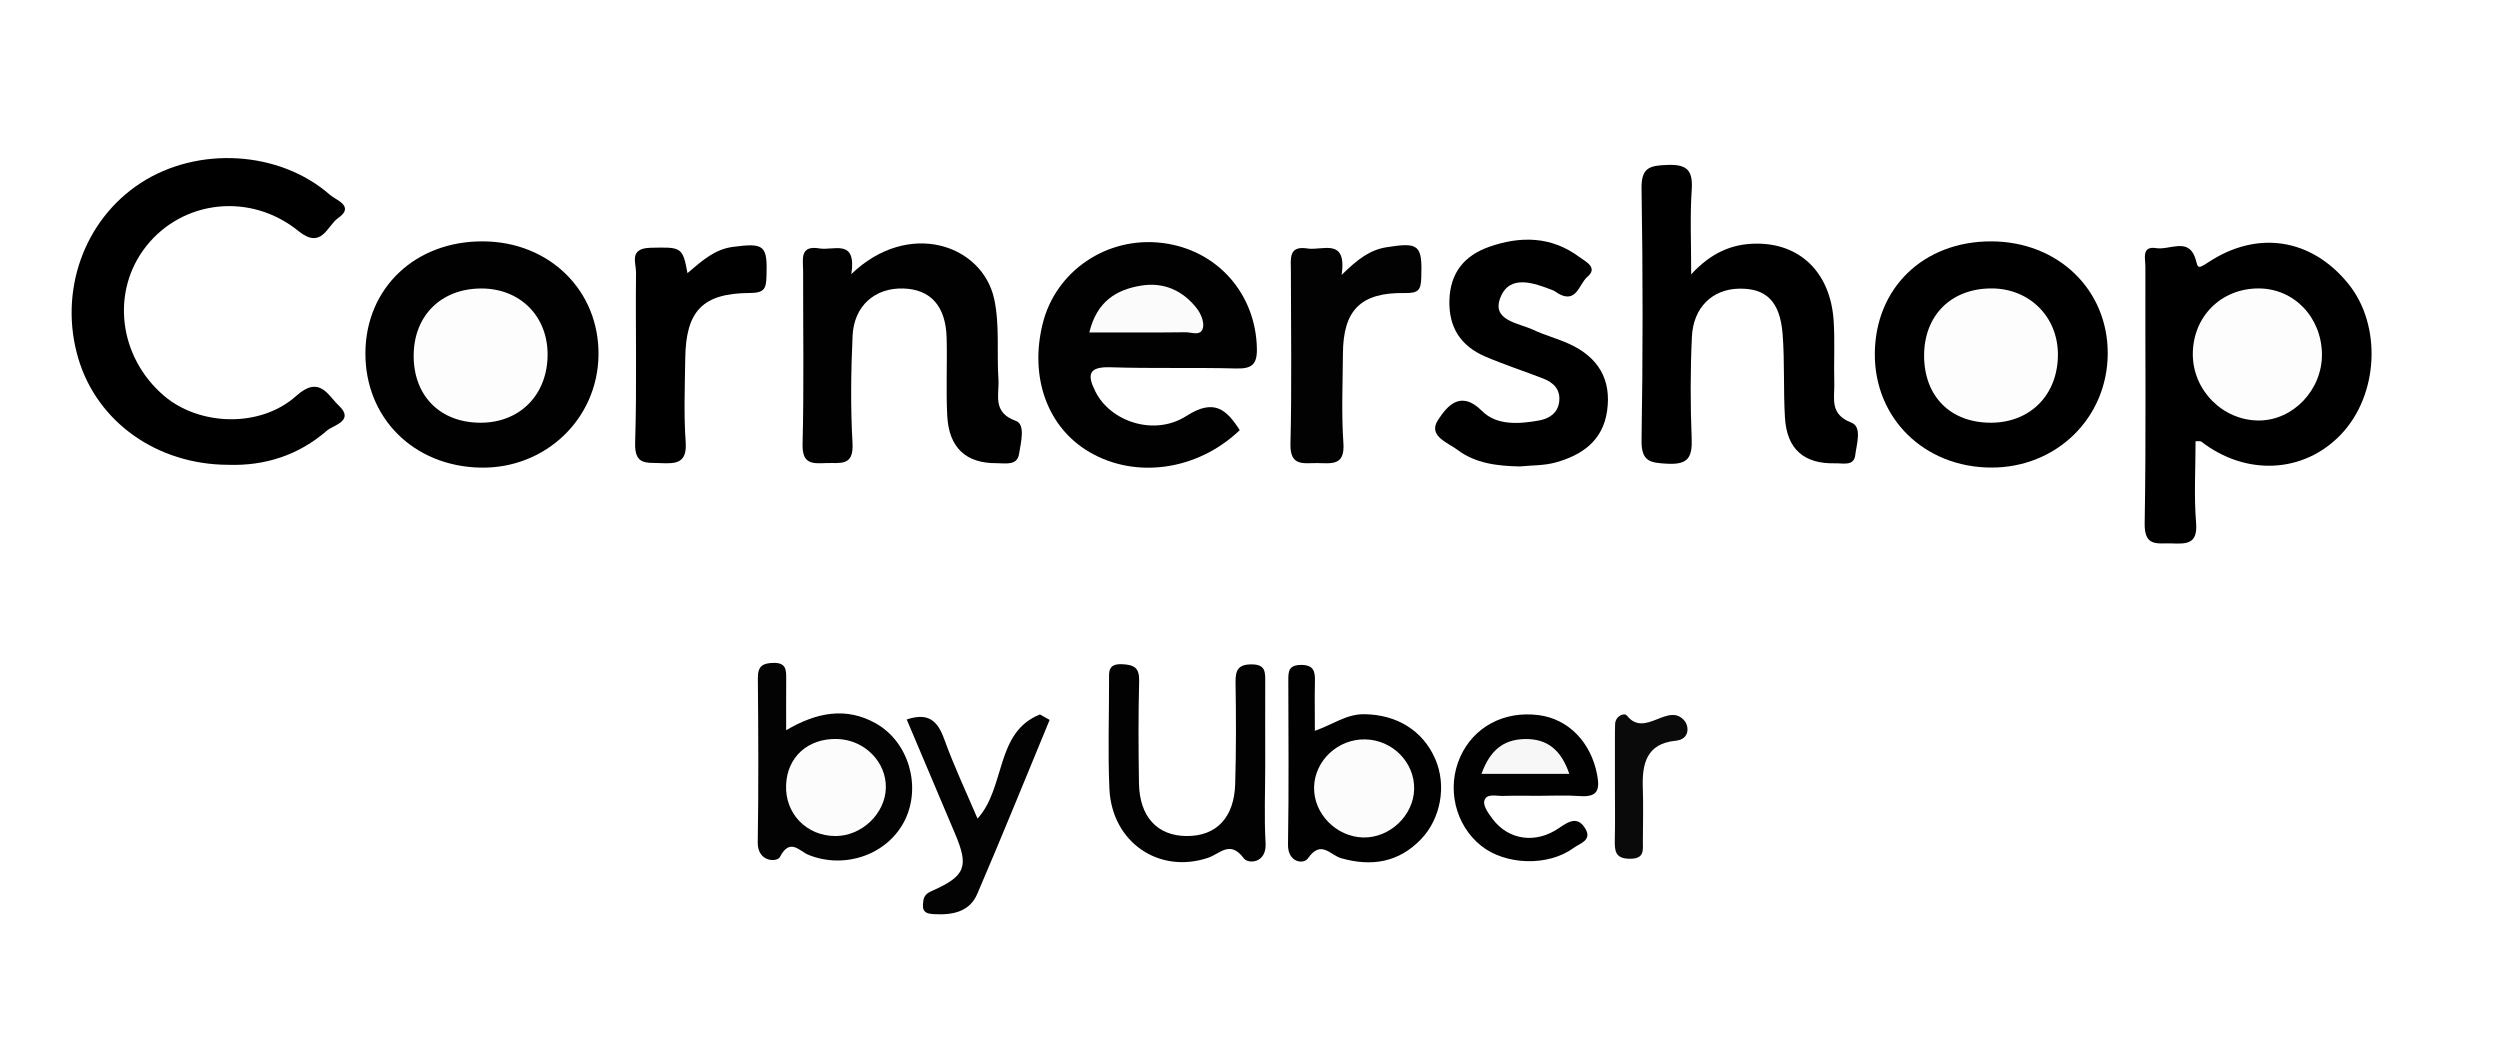
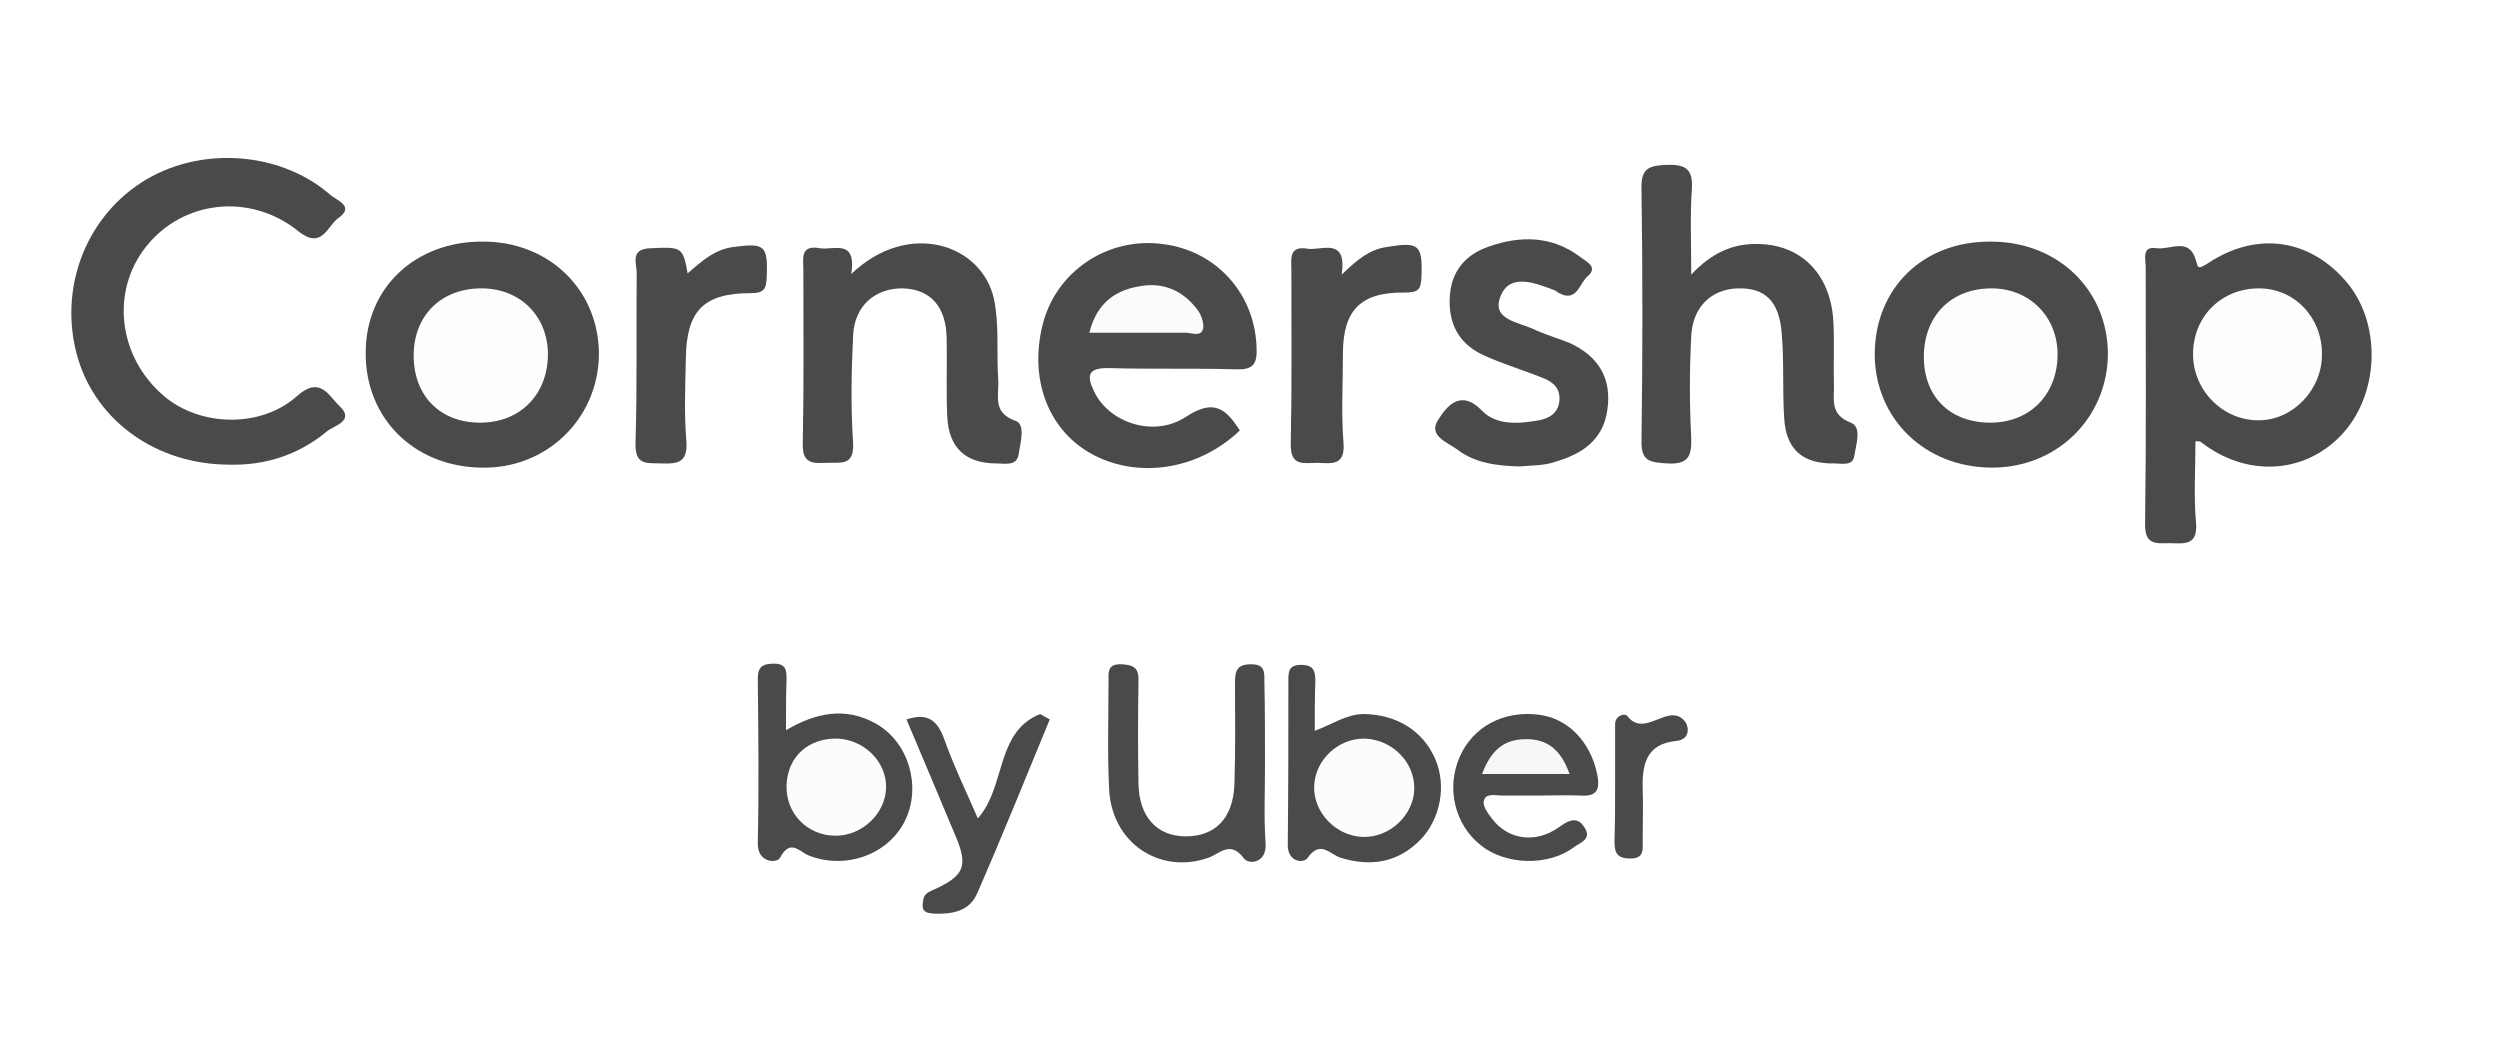
<svg xmlns="http://www.w3.org/2000/svg" version="1.1" id="Capa_1" x="0px" y="0px" viewBox="0 0 417 173" style="enable-background:new 0 0 417 173;" xml:space="preserve">
  <style type="text/css">
- 	.st0{fill:#010101;}
- 	.st1{fill:#020202;}
- 	.st2{fill:#030303;}
- 	.st3{fill:#0A0A0A;}
- 	.st4{fill:#FDFDFD;}
- 	.st5{fill:#FBFBFB;}
- 	.st6{fill:#FCFCFC;}
- 	.st7{fill:#F7F7F7;}
+ 	.st0{fill:#4A4A4A;}
+ 	.st1{fill:#FDFDFD;}
+ 	.st2{fill:#FBFBFB;}
+ 	.st3{fill:#FCFCFC;}
+ 	.st4{fill:#F7F7F7;}
</style>
  <g>
-     <path d="M366.22,73.59c0,4.69-0.28,9.19,0.09,13.64c0.3,3.74-1.83,3.46-4.24,3.41c-2.3-0.04-4.4,0.53-4.34-3.32   c0.25-14.28,0.08-28.56,0.12-42.85c0-1.31-0.68-3.49,1.82-3.08c2.18,0.35,5.21-1.73,6.42,1.45c0.61,1.6,0.16,2.3,2.18,0.96   c8.26-5.5,17.29-4.02,23.41,3.51c5.65,6.95,5.09,18.56-1.22,25.17c-6.19,6.48-15.84,6.96-23.31,1.16   C367.04,73.56,366.84,73.62,366.22,73.59z" />
-     <path d="M38.02,77.53c-11.83-0.05-21.8-7.12-24.95-17.71c-3.33-11.18,0.92-23.14,10.42-29.31c9.52-6.18,23.15-5.39,31.56,2   c1,0.88,4.2,1.88,1.33,3.88c-1.81,1.26-2.71,5.3-6.6,2.15c-8.01-6.5-19.28-5.17-25.37,2.5c-5.96,7.5-4.66,18.48,2.95,24.98   c5.86,5,16.03,5.42,22.06,0.01c3.89-3.5,5.29-0.07,7.09,1.62c2.71,2.54-0.93,3.27-1.97,4.17C49.85,75.9,44.25,77.74,38.02,77.53z" />
-     <path d="M282.09,45.76c3.35-3.63,6.8-5.06,10.71-5.12c7.44-0.12,12.51,4.82,13.05,12.82c0.23,3.48,0.01,6.99,0.11,10.48   c0.07,2.49-0.83,5.15,2.84,6.55c1.85,0.71,0.87,3.61,0.65,5.46c-0.22,1.83-2.06,1.3-3.28,1.33c-5.26,0.14-8.12-2.35-8.44-7.61   c-0.28-4.64-0.03-9.32-0.39-13.95c-0.43-5.46-2.76-7.67-7.29-7.57c-4.41,0.09-7.61,3.11-7.84,8.02   c-0.27,5.64-0.26,11.31-0.04,16.96c0.12,3.14-0.58,4.4-4.03,4.22c-2.91-0.15-4.39-0.35-4.33-3.95c0.23-13.97,0.23-27.95,0-41.91   c-0.06-3.55,1.33-3.87,4.3-3.98c3.34-0.13,4.28,0.93,4.07,4.15C281.88,35.95,282.09,40.28,282.09,45.76z" />
-     <path class="st0" d="M206.79,71.75c-7,6.7-17.32,8.2-25.08,3.65c-6.96-4.08-10-12.37-7.81-21.34c2.16-8.87,10.76-14.69,20.01-13.53   c9.14,1.14,15.58,8.48,15.74,17.64c0.05,2.71-0.94,3.36-3.48,3.29c-6.99-0.18-13.99,0.03-20.97-0.2c-3.75-0.12-3.85,1.34-2.47,4.08   c2.48,4.96,9.77,7.49,15.15,4.05C202.48,66.44,204.54,68.24,206.79,71.75z" />
-     <path class="st0" d="M80.56,40.26c11.12,0.05,19.42,8.24,19.27,19C99.68,69.91,90.94,78.22,80.12,78   c-11.16-0.23-19.25-8.33-19.17-19.18C61.03,48.02,69.29,40.2,80.56,40.26z" />
-     <path d="M332.11,40.26c11.18,0.01,19.53,8.07,19.46,18.79c-0.08,10.71-8.6,19-19.49,18.94c-11.11-0.06-19.41-8.19-19.36-18.97   C312.77,48.05,320.83,40.25,332.11,40.26z" />
-     <path class="st0" d="M142,45.72c9.51-9.14,21.84-4.97,23.83,4.15c0.94,4.31,0.41,8.92,0.71,13.39c0.17,2.55-1.1,5.51,2.9,6.94   c1.67,0.6,0.82,3.69,0.53,5.55c-0.32,1.98-2.32,1.5-3.72,1.51c-5.14,0.04-7.97-2.58-8.25-7.91c-0.22-4.31,0.01-8.64-0.1-12.95   c-0.13-5.34-2.66-8.15-7.25-8.28c-4.71-0.13-8.21,2.89-8.44,7.9c-0.27,5.97-0.35,11.97-0.01,17.93c0.22,3.9-2.1,3.2-4.36,3.29   c-2.31,0.09-4.05,0.24-3.97-3.16c0.24-9.63,0.08-19.26,0.09-28.9c0-1.9-0.63-4.32,2.74-3.74C139.01,41.84,142.93,39.71,142,45.72z" />
-     <path d="M253.53,77.8c-3.73-0.06-7.44-0.5-10.43-2.77c-1.55-1.18-4.99-2.31-3.24-4.97c1.44-2.2,3.7-5.15,7.34-1.51   c2.45,2.46,6.18,2.18,9.51,1.59c1.66-0.3,3.16-1.21,3.37-3.19c0.21-1.97-0.93-3.12-2.6-3.78c-3.23-1.26-6.55-2.33-9.74-3.7   c-4.04-1.74-6.1-4.79-5.98-9.37c0.13-4.63,2.51-7.47,6.61-8.92c5.24-1.85,10.41-1.78,15.08,1.7c1.03,0.77,3.18,1.74,1.3,3.32   c-1.36,1.15-1.78,4.54-4.87,2.74c-0.29-0.17-0.55-0.4-0.85-0.52c-3.17-1.23-7.16-2.69-8.73,1.13c-1.61,3.93,2.94,4.29,5.46,5.47   c1.94,0.91,4.05,1.46,6,2.35c4.78,2.19,7.07,5.88,6.3,11.2c-0.72,4.97-4.19,7.35-8.59,8.57C257.57,77.67,255.52,77.6,253.53,77.8z" />
-     <path class="st1" d="M223.79,45.85c2.69-2.64,4.7-4.16,7.48-4.61c5.43-0.87,5.98-0.39,5.8,5.05c-0.07,2.1-0.46,2.63-2.77,2.59   c-7.37-0.13-10.26,2.89-10.3,10.12c-0.03,4.97-0.27,9.96,0.08,14.91c0.27,3.84-2,3.36-4.33,3.33c-2.26-0.03-4.6,0.66-4.5-3.22   c0.23-9.61,0.08-19.22,0.07-28.83c0-1.97-0.46-4.28,2.79-3.74C220.54,41.85,224.7,39.53,223.79,45.85z" />
-     <path d="M114.67,45.56c2.54-2.17,4.57-3.98,7.58-4.38c5.24-0.69,5.78-0.28,5.6,4.89c-0.07,1.97-0.26,2.79-2.73,2.8   c-7.94,0.03-10.71,2.99-10.82,10.89c-0.06,4.65-0.26,9.32,0.07,13.94c0.25,3.53-1.52,3.67-4.16,3.55   c-2.36-0.11-4.39,0.39-4.27-3.39c0.3-9.46,0.05-18.93,0.15-28.39c0.02-1.64-1.23-4.03,2.38-4.14   C113.58,41.21,113.88,41.13,114.67,45.56z" />
-     <path class="st2" d="M131.13,121.8c5.11-3.01,10.04-3.91,14.96-1.14c5.48,3.09,7.59,10.46,4.88,16.07   c-2.79,5.77-9.99,8.34-16.12,5.86c-1.52-0.62-3.07-2.91-4.77,0.37c-0.46,0.88-3.75,0.88-3.69-2.48c0.15-9.12,0.1-18.24,0.02-27.37   c-0.02-2.02,0.81-2.51,2.66-2.54c2-0.03,2.08,1.11,2.07,2.53C131.12,115.86,131.13,118.62,131.13,121.8z" />
-     <path class="st1" d="M211.04,127.66c0,4.33-0.19,8.66,0.06,12.97c0.2,3.37-2.89,3.53-3.63,2.54c-2.31-3.09-3.96-0.76-5.96-0.09   c-8.22,2.76-16.06-2.62-16.46-11.5c-0.27-5.98-0.05-11.98-0.06-17.96c0-1.51-0.24-2.93,2.18-2.83c2.1,0.09,2.9,0.65,2.84,2.87   c-0.15,5.65-0.12,11.31-0.03,16.97c0.09,5.61,3.05,8.79,7.95,8.82c4.93,0.03,7.93-3.04,8.1-8.67c0.17-5.65,0.15-11.31,0.06-16.96   c-0.03-2.03,0.42-3.02,2.72-3c2.28,0.01,2.24,1.29,2.23,2.88C211.02,118.34,211.04,123,211.04,127.66z" />
-     <path class="st0" d="M219.32,121.9c3-1.05,5.26-2.8,8.22-2.77c5.36,0.05,9.77,2.66,11.86,7.47c1.92,4.4,0.95,9.94-2.4,13.41   c-3.75,3.89-8.3,4.56-13.29,3.14c-1.84-0.52-3.35-3.14-5.55,0.03c-0.72,1.04-3.37,0.7-3.32-2.31c0.15-9.14,0.07-18.28,0.05-27.42   c0-1.45,0.06-2.5,2.05-2.54c2.18-0.04,2.44,1.06,2.39,2.77C219.27,116.29,219.32,118.9,219.32,121.9z" />
-     <path class="st0" d="M256.63,132.74c-2,0-4-0.04-5.99,0.02c-1.11,0.03-2.75-0.48-3.06,0.85c-0.2,0.86,0.74,2.14,1.42,3.04   c2.61,3.44,7.13,4.19,11.08,1.44c1.82-1.27,3.17-1.86,4.37,0.16c1.15,1.93-0.99,2.45-2,3.2c-4.23,3.1-11.32,2.87-15.38-0.36   c-4.35-3.46-5.82-9.65-3.51-14.82c2.24-5.02,7.3-7.73,13.08-6.99c5.01,0.64,8.72,4.56,9.75,9.88c0.49,2.53,0.14,3.82-2.77,3.63   C261.29,132.62,258.96,132.74,256.63,132.74z" />
-     <path class="st2" d="M151.24,120.01c3.69-1.24,5.18,0.3,6.26,3.29c1.62,4.49,3.67,8.82,5.55,13.24   c4.72-5.17,2.92-14.38,10.41-17.37c0.54,0.3,1.08,0.61,1.62,0.91c-4.01,9.69-7.94,19.41-12.08,29.04   c-1.28,2.99-4.14,3.53-7.16,3.36c-1.11-0.06-1.98-0.2-1.89-1.62c0.06-1.01,0.18-1.67,1.4-2.21c5.74-2.53,6.29-4.08,3.94-9.62   C156.64,132.8,154,126.55,151.24,120.01z" />
-     <path class="st3" d="M269.37,131.19c0-2.65,0-5.29,0-7.94c0-0.83,0-1.65,0.03-2.48c0.05-1.36,1.54-1.95,1.97-1.41   c3.04,3.86,6.99-2.49,9.69,0.97c0.59,0.76,0.9,2.98-1.58,3.23c-4.82,0.47-5.6,3.82-5.46,7.84c0.1,2.97,0.03,5.95,0.01,8.93   c-0.01,1.45,0.33,2.9-2.12,2.91c-2.51,0.01-2.59-1.3-2.56-3.12C269.42,137.14,269.37,134.16,269.37,131.19z" />
-     <path class="st4" d="M365.76,59.09c0-6.28,4.72-10.99,10.99-10.98c5.87,0.01,10.47,4.78,10.55,10.94   c0.07,5.94-4.77,11.06-10.48,11.09C370.8,70.17,365.76,65.13,365.76,59.09z" />
-     <path class="st5" d="M181.7,55.45c1.26-5.23,4.57-7.16,8.7-7.82c3.72-0.59,6.9,0.83,9.22,3.8c0.66,0.85,1.24,2.2,1.05,3.17   c-0.3,1.56-1.92,0.8-2.94,0.82C192.57,55.49,187.42,55.45,181.7,55.45z" />
-     <path class="st4" d="M69,59.35c0-6.68,4.56-11.22,11.28-11.23c6.41-0.01,11.02,4.54,11.06,10.92c0.04,6.7-4.52,11.43-11.08,11.47   C73.49,70.55,69,66.11,69,59.35z" />
-     <path class="st4" d="M332.23,48.11c6.3,0.02,11.02,4.73,11.03,11.01c0.01,6.7-4.57,11.38-11.17,11.39   c-6.77,0.01-11.16-4.41-11.15-11.23C320.96,52.57,325.48,48.09,332.23,48.11z" />
-     <path class="st6" d="M147.76,131.44c-0.11,4.29-4.04,8.03-8.43,8.01c-4.82-0.02-8.41-3.75-8.21-8.53c0.19-4.66,3.63-7.77,8.49-7.66   C144.18,123.38,147.87,127.07,147.76,131.44z" />
-     <path class="st6" d="M235.88,131.65c-0.11,4.4-4.09,8.15-8.52,8.04c-4.5-0.12-8.28-4-8.17-8.4c0.1-4.43,3.99-8.06,8.54-7.96   C232.3,123.43,235.99,127.19,235.88,131.65z" />
-     <path class="st7" d="M261.76,129.08c-5.12,0-9.66,0-14.65,0c1.35-3.73,3.5-5.75,7.25-5.81   C258.13,123.21,260.41,125.12,261.76,129.08z" />
+     <path class="st0" d="M366.2,73.6c0,4.7-0.3,9.2,0.1,13.6c0.3,3.7-1.8,3.5-4.2,3.4c-2.3,0-4.4,0.5-4.3-3.3   c0.2-14.3,0.1-28.6,0.1-42.8c0-1.3-0.7-3.5,1.8-3.1c2.2,0.3,5.2-1.7,6.4,1.5c0.6,1.6,0.2,2.3,2.2,1c8.3-5.5,17.3-4,23.4,3.5   c5.6,7,5.1,18.6-1.2,25.2c-6.2,6.5-15.8,7-23.3,1.2C367,73.6,366.8,73.6,366.2,73.6z" />
+     <path class="st0" d="M38,77.5c-11.8-0.1-21.8-7.1-25-17.7C9.7,48.6,14,36.7,23.5,30.5c9.5-6.2,23.1-5.4,31.6,2   c1,0.9,4.2,1.9,1.3,3.9c-1.8,1.3-2.7,5.3-6.6,2.2c-8-6.5-19.3-5.2-25.4,2.5c-6,7.5-4.7,18.5,3,25c5.9,5,16,5.4,22.1,0   c3.9-3.5,5.3-0.1,7.1,1.6c2.7,2.5-0.9,3.3-2,4.2C49.8,75.9,44.2,77.7,38,77.5z" />
+     <path class="st0" d="M282.1,45.8c3.4-3.6,6.8-5.1,10.7-5.1c7.4-0.1,12.5,4.8,13,12.8c0.2,3.5,0,7,0.1,10.5c0.1,2.5-0.8,5.1,2.8,6.5   c1.9,0.7,0.9,3.6,0.6,5.5c-0.2,1.8-2.1,1.3-3.3,1.3c-5.3,0.1-8.1-2.3-8.4-7.6c-0.3-4.6,0-9.3-0.4-14c-0.4-5.5-2.8-7.7-7.3-7.6   c-4.4,0.1-7.6,3.1-7.8,8c-0.3,5.6-0.3,11.3,0,17c0.1,3.1-0.6,4.4-4,4.2c-2.9-0.2-4.4-0.3-4.3-3.9c0.2-14,0.2-28,0-41.9   c-0.1-3.5,1.3-3.9,4.3-4c3.3-0.1,4.3,0.9,4.1,4.1C281.9,36,282.1,40.3,282.1,45.8z" />
+     <path class="st0" d="M206.8,71.8c-7,6.7-17.3,8.2-25.1,3.7c-7-4.1-10-12.4-7.8-21.3c2.2-8.9,10.8-14.7,20-13.5   c9.1,1.1,15.6,8.5,15.7,17.6c0.1,2.7-0.9,3.4-3.5,3.3c-7-0.2-14,0-21-0.2c-3.8-0.1-3.9,1.3-2.5,4.1c2.5,5,9.8,7.5,15.1,4.1   C202.5,66.4,204.5,68.2,206.8,71.8z" />
+     <path class="st0" d="M80.6,40.3c11.1,0,19.4,8.2,19.3,19c-0.2,10.7-8.9,19-19.7,18.7C69,77.8,60.9,69.7,61,58.8   C61,48,69.3,40.2,80.6,40.3z" />
+     <path class="st0" d="M332.1,40.3c11.2,0,19.5,8.1,19.5,18.8c-0.1,10.7-8.6,19-19.5,18.9c-11.1-0.1-19.4-8.2-19.4-19   C312.8,48,320.8,40.2,332.1,40.3z" />
+     <path class="st0" d="M142,45.7c9.5-9.1,21.8-5,23.8,4.2c0.9,4.3,0.4,8.9,0.7,13.4c0.2,2.6-1.1,5.5,2.9,6.9c1.7,0.6,0.8,3.7,0.5,5.6   c-0.3,2-2.3,1.5-3.7,1.5c-5.1,0-8-2.6-8.2-7.9c-0.2-4.3,0-8.6-0.1-13c-0.1-5.3-2.7-8.1-7.2-8.3c-4.7-0.1-8.2,2.9-8.4,7.9   c-0.3,6-0.4,12,0,17.9c0.2,3.9-2.1,3.2-4.4,3.3c-2.3,0.1-4.1,0.2-4-3.2c0.2-9.6,0.1-19.3,0.1-28.9c0-1.9-0.6-4.3,2.7-3.7   C139,41.8,142.9,39.7,142,45.7z" />
+     <path class="st0" d="M253.5,77.8c-3.7-0.1-7.4-0.5-10.4-2.8c-1.6-1.2-5-2.3-3.2-5c1.4-2.2,3.7-5.2,7.3-1.5c2.4,2.5,6.2,2.2,9.5,1.6   c1.7-0.3,3.2-1.2,3.4-3.2c0.2-2-0.9-3.1-2.6-3.8c-3.2-1.3-6.6-2.3-9.7-3.7c-4-1.7-6.1-4.8-6-9.4c0.1-4.6,2.5-7.5,6.6-8.9   c5.2-1.8,10.4-1.8,15.1,1.7c1,0.8,3.2,1.7,1.3,3.3c-1.4,1.2-1.8,4.5-4.9,2.7c-0.3-0.2-0.5-0.4-0.9-0.5c-3.2-1.2-7.2-2.7-8.7,1.1   c-1.6,3.9,2.9,4.3,5.5,5.5c1.9,0.9,4,1.5,6,2.3c4.8,2.2,7.1,5.9,6.3,11.2c-0.7,5-4.2,7.3-8.6,8.6C257.6,77.7,255.5,77.6,253.5,77.8   z" />
+     <path class="st0" d="M223.8,45.8c2.7-2.6,4.7-4.2,7.5-4.6c5.4-0.9,6-0.4,5.8,5c-0.1,2.1-0.5,2.6-2.8,2.6   C226.9,48.7,224,51.8,224,59c0,5-0.3,10,0.1,14.9c0.3,3.8-2,3.4-4.3,3.3c-2.3,0-4.6,0.7-4.5-3.2c0.2-9.6,0.1-19.2,0.1-28.8   c0-2-0.5-4.3,2.8-3.7C220.5,41.8,224.7,39.5,223.8,45.8z" />
+     <path class="st0" d="M114.7,45.6c2.5-2.2,4.6-4,7.6-4.4c5.2-0.7,5.8-0.3,5.6,4.9c-0.1,2-0.3,2.8-2.7,2.8c-7.9,0-10.7,3-10.8,10.9   c-0.1,4.6-0.3,9.3,0.1,13.9c0.2,3.5-1.5,3.7-4.2,3.6c-2.4-0.1-4.4,0.4-4.3-3.4c0.3-9.5,0.1-18.9,0.2-28.4c0-1.6-1.2-4,2.4-4.1   C113.6,41.2,113.9,41.1,114.7,45.6z" />
+     <path class="st0" d="M131.1,121.8c5.1-3,10-3.9,15-1.1c5.5,3.1,7.6,10.5,4.9,16.1c-2.8,5.8-10,8.3-16.1,5.9   c-1.5-0.6-3.1-2.9-4.8,0.4c-0.5,0.9-3.8,0.9-3.7-2.5c0.2-9.1,0.1-18.2,0-27.4c0-2,0.8-2.5,2.7-2.5c2,0,2.1,1.1,2.1,2.5   C131.1,115.9,131.1,118.6,131.1,121.8z" />
+     <path class="st0" d="M211,127.7c0,4.3-0.2,8.7,0.1,13c0.2,3.4-2.9,3.5-3.6,2.5c-2.3-3.1-4-0.8-6-0.1c-8.2,2.8-16.1-2.6-16.5-11.5   c-0.3-6-0.1-12-0.1-18c0-1.5-0.2-2.9,2.2-2.8c2.1,0.1,2.9,0.7,2.8,2.9c-0.1,5.7-0.1,11.3,0,17c0.1,5.6,3.1,8.8,7.9,8.8   c4.9,0,7.9-3,8.1-8.7c0.2-5.7,0.1-11.3,0.1-17c0-2,0.4-3,2.7-3c2.3,0,2.2,1.3,2.2,2.9C211,118.3,211,123,211,127.7z" />
+     <path class="st0" d="M219.3,121.9c3-1.1,5.3-2.8,8.2-2.8c5.4,0.1,9.8,2.7,11.9,7.5c1.9,4.4,0.9,9.9-2.4,13.4   c-3.8,3.9-8.3,4.6-13.3,3.1c-1.8-0.5-3.4-3.1-5.6,0c-0.7,1-3.4,0.7-3.3-2.3c0.1-9.1,0.1-18.3,0.1-27.4c0-1.4,0.1-2.5,2.1-2.5   c2.2,0,2.4,1.1,2.4,2.8C219.3,116.3,219.3,118.9,219.3,121.9z" />
+     <path class="st0" d="M256.6,132.7c-2,0-4,0-6,0c-1.1,0-2.8-0.5-3.1,0.9c-0.2,0.9,0.7,2.1,1.4,3c2.6,3.4,7.1,4.2,11.1,1.4   c1.8-1.3,3.2-1.9,4.4,0.2c1.1,1.9-1,2.4-2,3.2c-4.2,3.1-11.3,2.9-15.4-0.4c-4.4-3.5-5.8-9.6-3.5-14.8c2.2-5,7.3-7.7,13.1-7   c5,0.6,8.7,4.6,9.8,9.9c0.5,2.5,0.1,3.8-2.8,3.6C261.3,132.6,259,132.7,256.6,132.7z" />
+     <path class="st0" d="M151.2,120c3.7-1.2,5.2,0.3,6.3,3.3c1.6,4.5,3.7,8.8,5.6,13.2c4.7-5.2,2.9-14.4,10.4-17.4   c0.5,0.3,1.1,0.6,1.6,0.9c-4,9.7-7.9,19.4-12.1,29c-1.3,3-4.1,3.5-7.2,3.4c-1.1-0.1-2-0.2-1.9-1.6c0.1-1,0.2-1.7,1.4-2.2   c5.7-2.5,6.3-4.1,3.9-9.6C156.6,132.8,154,126.6,151.2,120z" />
+     <path class="st0" d="M269.4,131.2c0-2.6,0-5.3,0-7.9c0-0.8,0-1.7,0-2.5c0-1.4,1.5-1.9,2-1.4c3,3.9,7-2.5,9.7,1   c0.6,0.8,0.9,3-1.6,3.2c-4.8,0.5-5.6,3.8-5.5,7.8c0.1,3,0,5.9,0,8.9c0,1.4,0.3,2.9-2.1,2.9c-2.5,0-2.6-1.3-2.6-3.1   C269.4,137.1,269.4,134.2,269.4,131.2z" />
+     <path class="st1" d="M365.8,59.1c0-6.3,4.7-11,11-11c5.9,0,10.5,4.8,10.5,10.9c0.1,5.9-4.8,11.1-10.5,11.1   C370.8,70.2,365.8,65.1,365.8,59.1z" />
+     <path class="st2" d="M181.7,55.5c1.3-5.2,4.6-7.2,8.7-7.8c3.7-0.6,6.9,0.8,9.2,3.8c0.7,0.8,1.2,2.2,1.1,3.2   c-0.3,1.6-1.9,0.8-2.9,0.8C192.6,55.5,187.4,55.5,181.7,55.5z" />
+     <path class="st1" d="M69,59.3c0-6.7,4.6-11.2,11.3-11.2c6.4,0,11,4.5,11.1,10.9c0,6.7-4.5,11.4-11.1,11.5   C73.5,70.6,69,66.1,69,59.3z" />
+     <path class="st1" d="M332.2,48.1c6.3,0,11,4.7,11,11c0,6.7-4.6,11.4-11.2,11.4c-6.8,0-11.2-4.4-11.1-11.2   C321,52.6,325.5,48.1,332.2,48.1z" />
+     <path class="st3" d="M147.8,131.4c-0.1,4.3-4,8-8.4,8c-4.8,0-8.4-3.8-8.2-8.5c0.2-4.7,3.6-7.8,8.5-7.7   C144.2,123.4,147.9,127.1,147.8,131.4z" />
+     <path class="st3" d="M235.9,131.6c-0.1,4.4-4.1,8.1-8.5,8c-4.5-0.1-8.3-4-8.2-8.4c0.1-4.4,4-8.1,8.5-8   C232.3,123.4,236,127.2,235.9,131.6z" />
+     <path class="st4" d="M261.8,129.1c-5.1,0-9.7,0-14.6,0c1.4-3.7,3.5-5.8,7.2-5.8C258.1,123.2,260.4,125.1,261.8,129.1z" />
  </g>
</svg>
